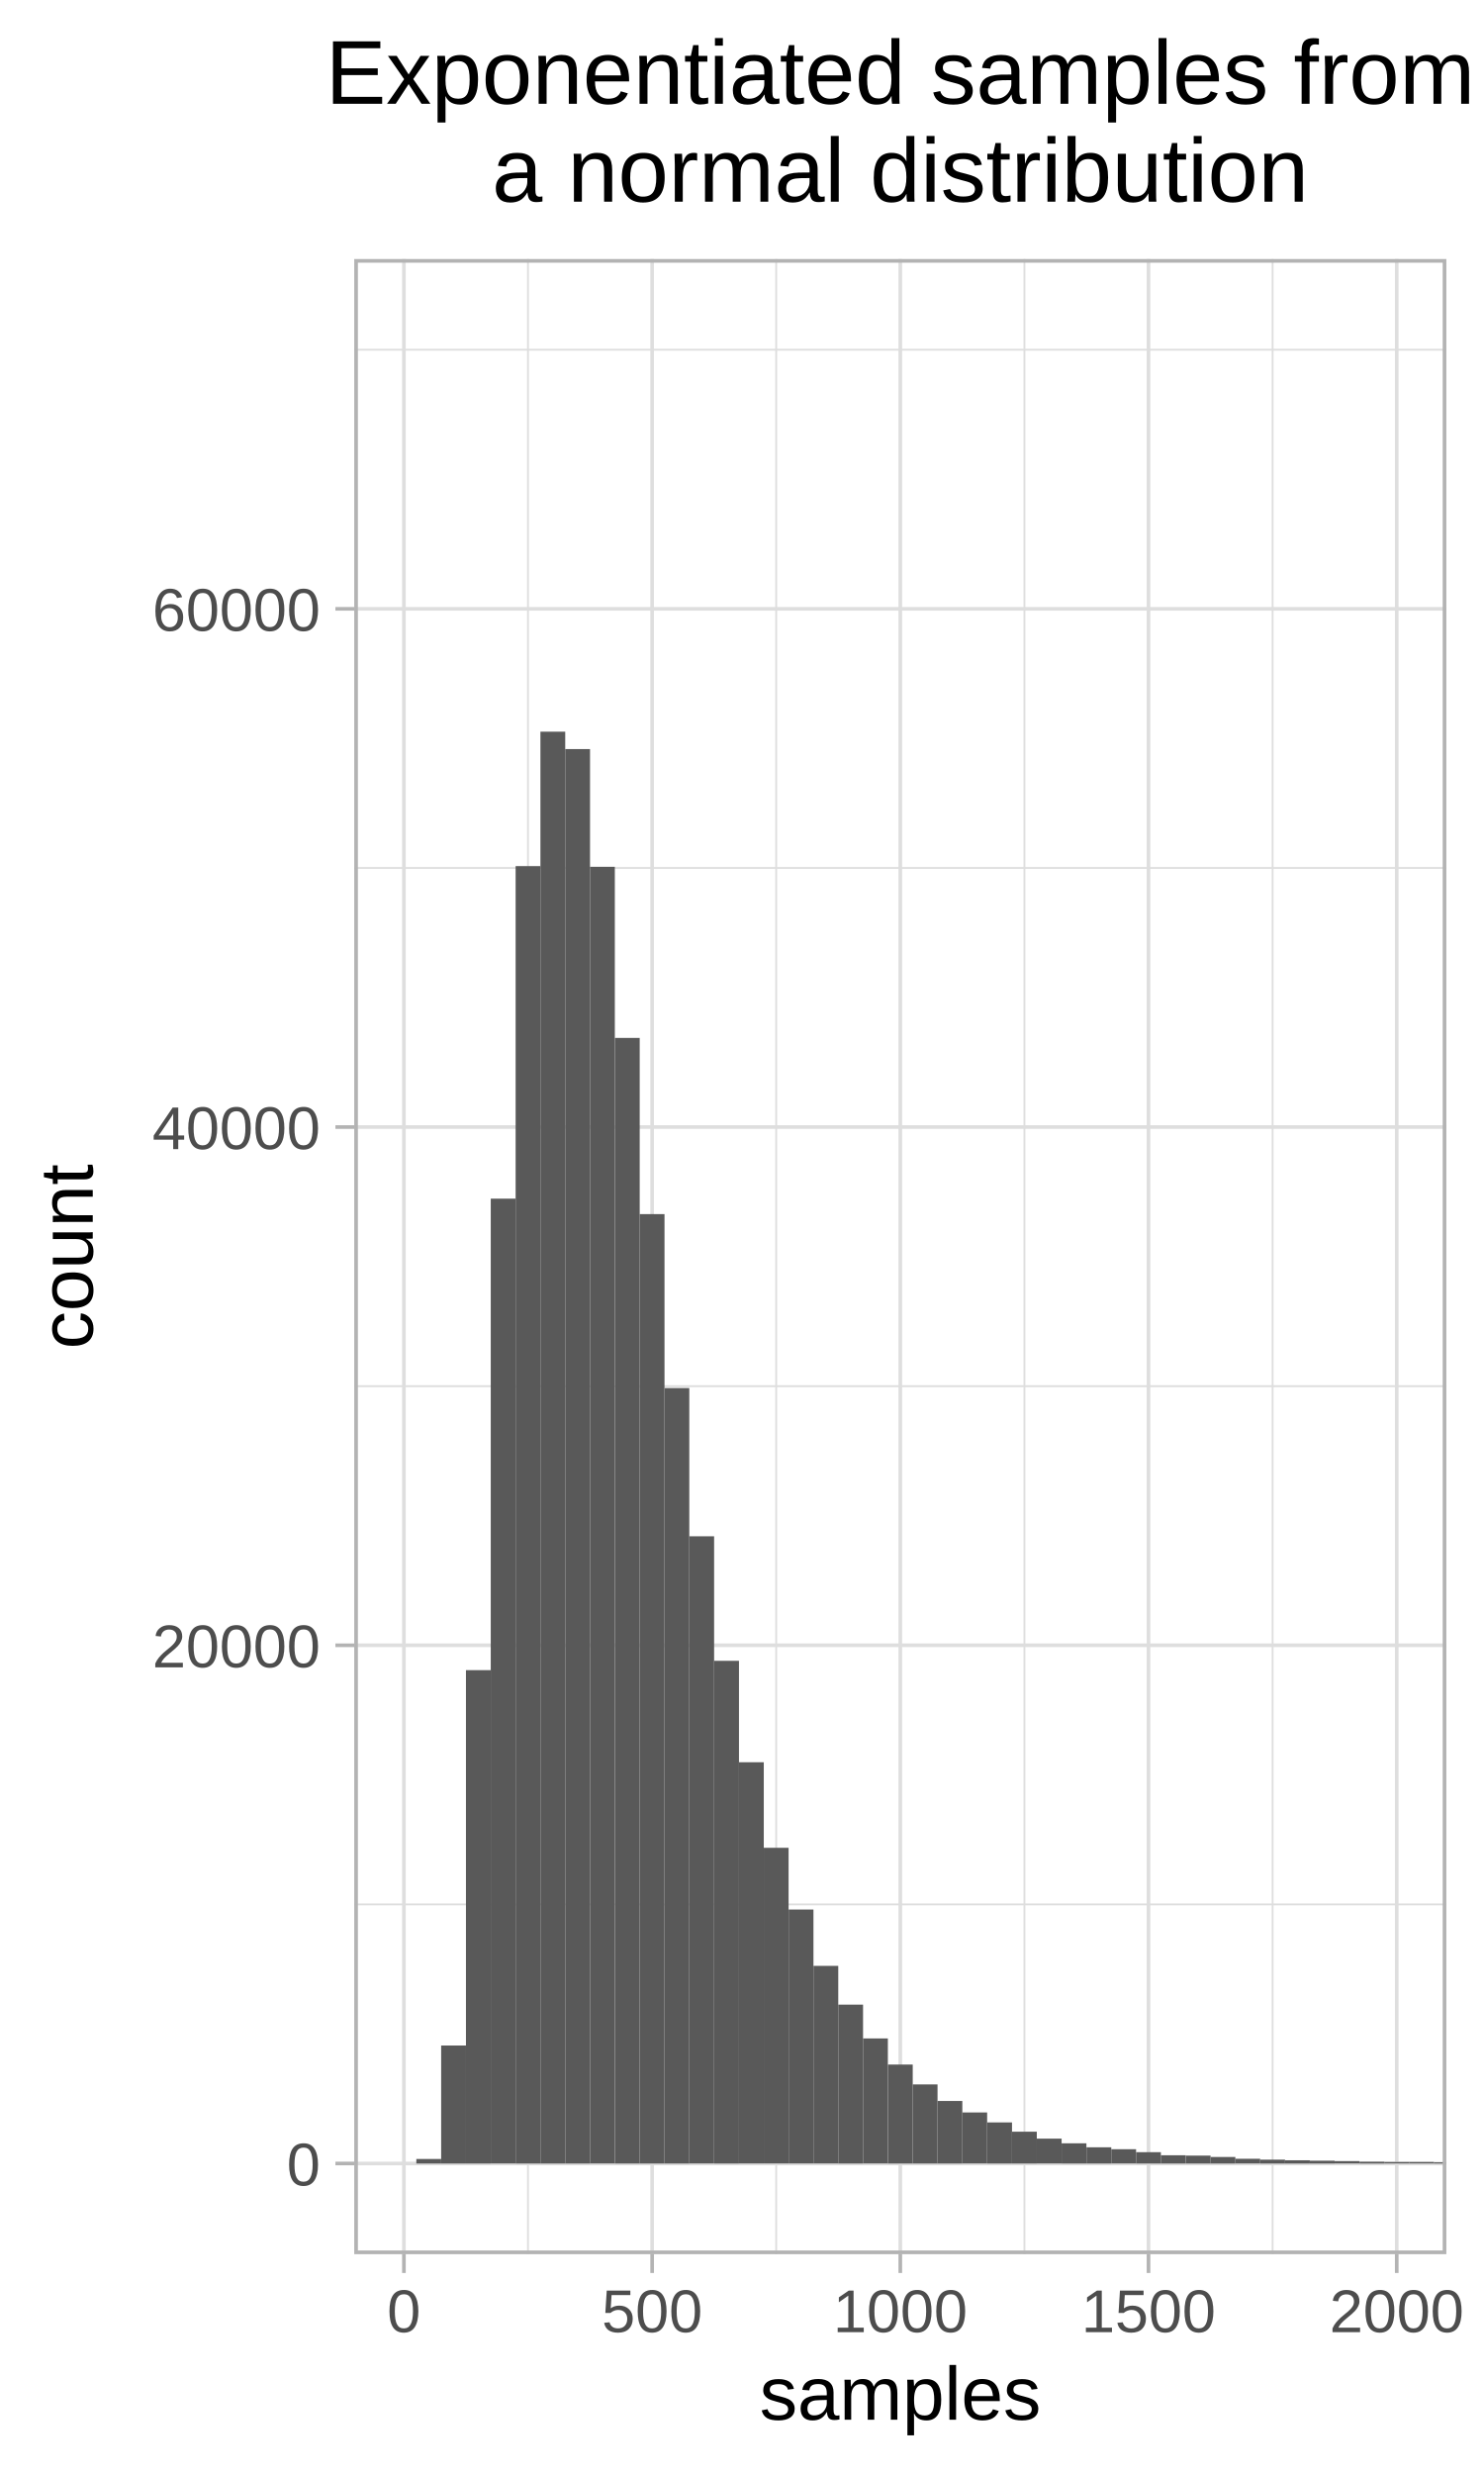
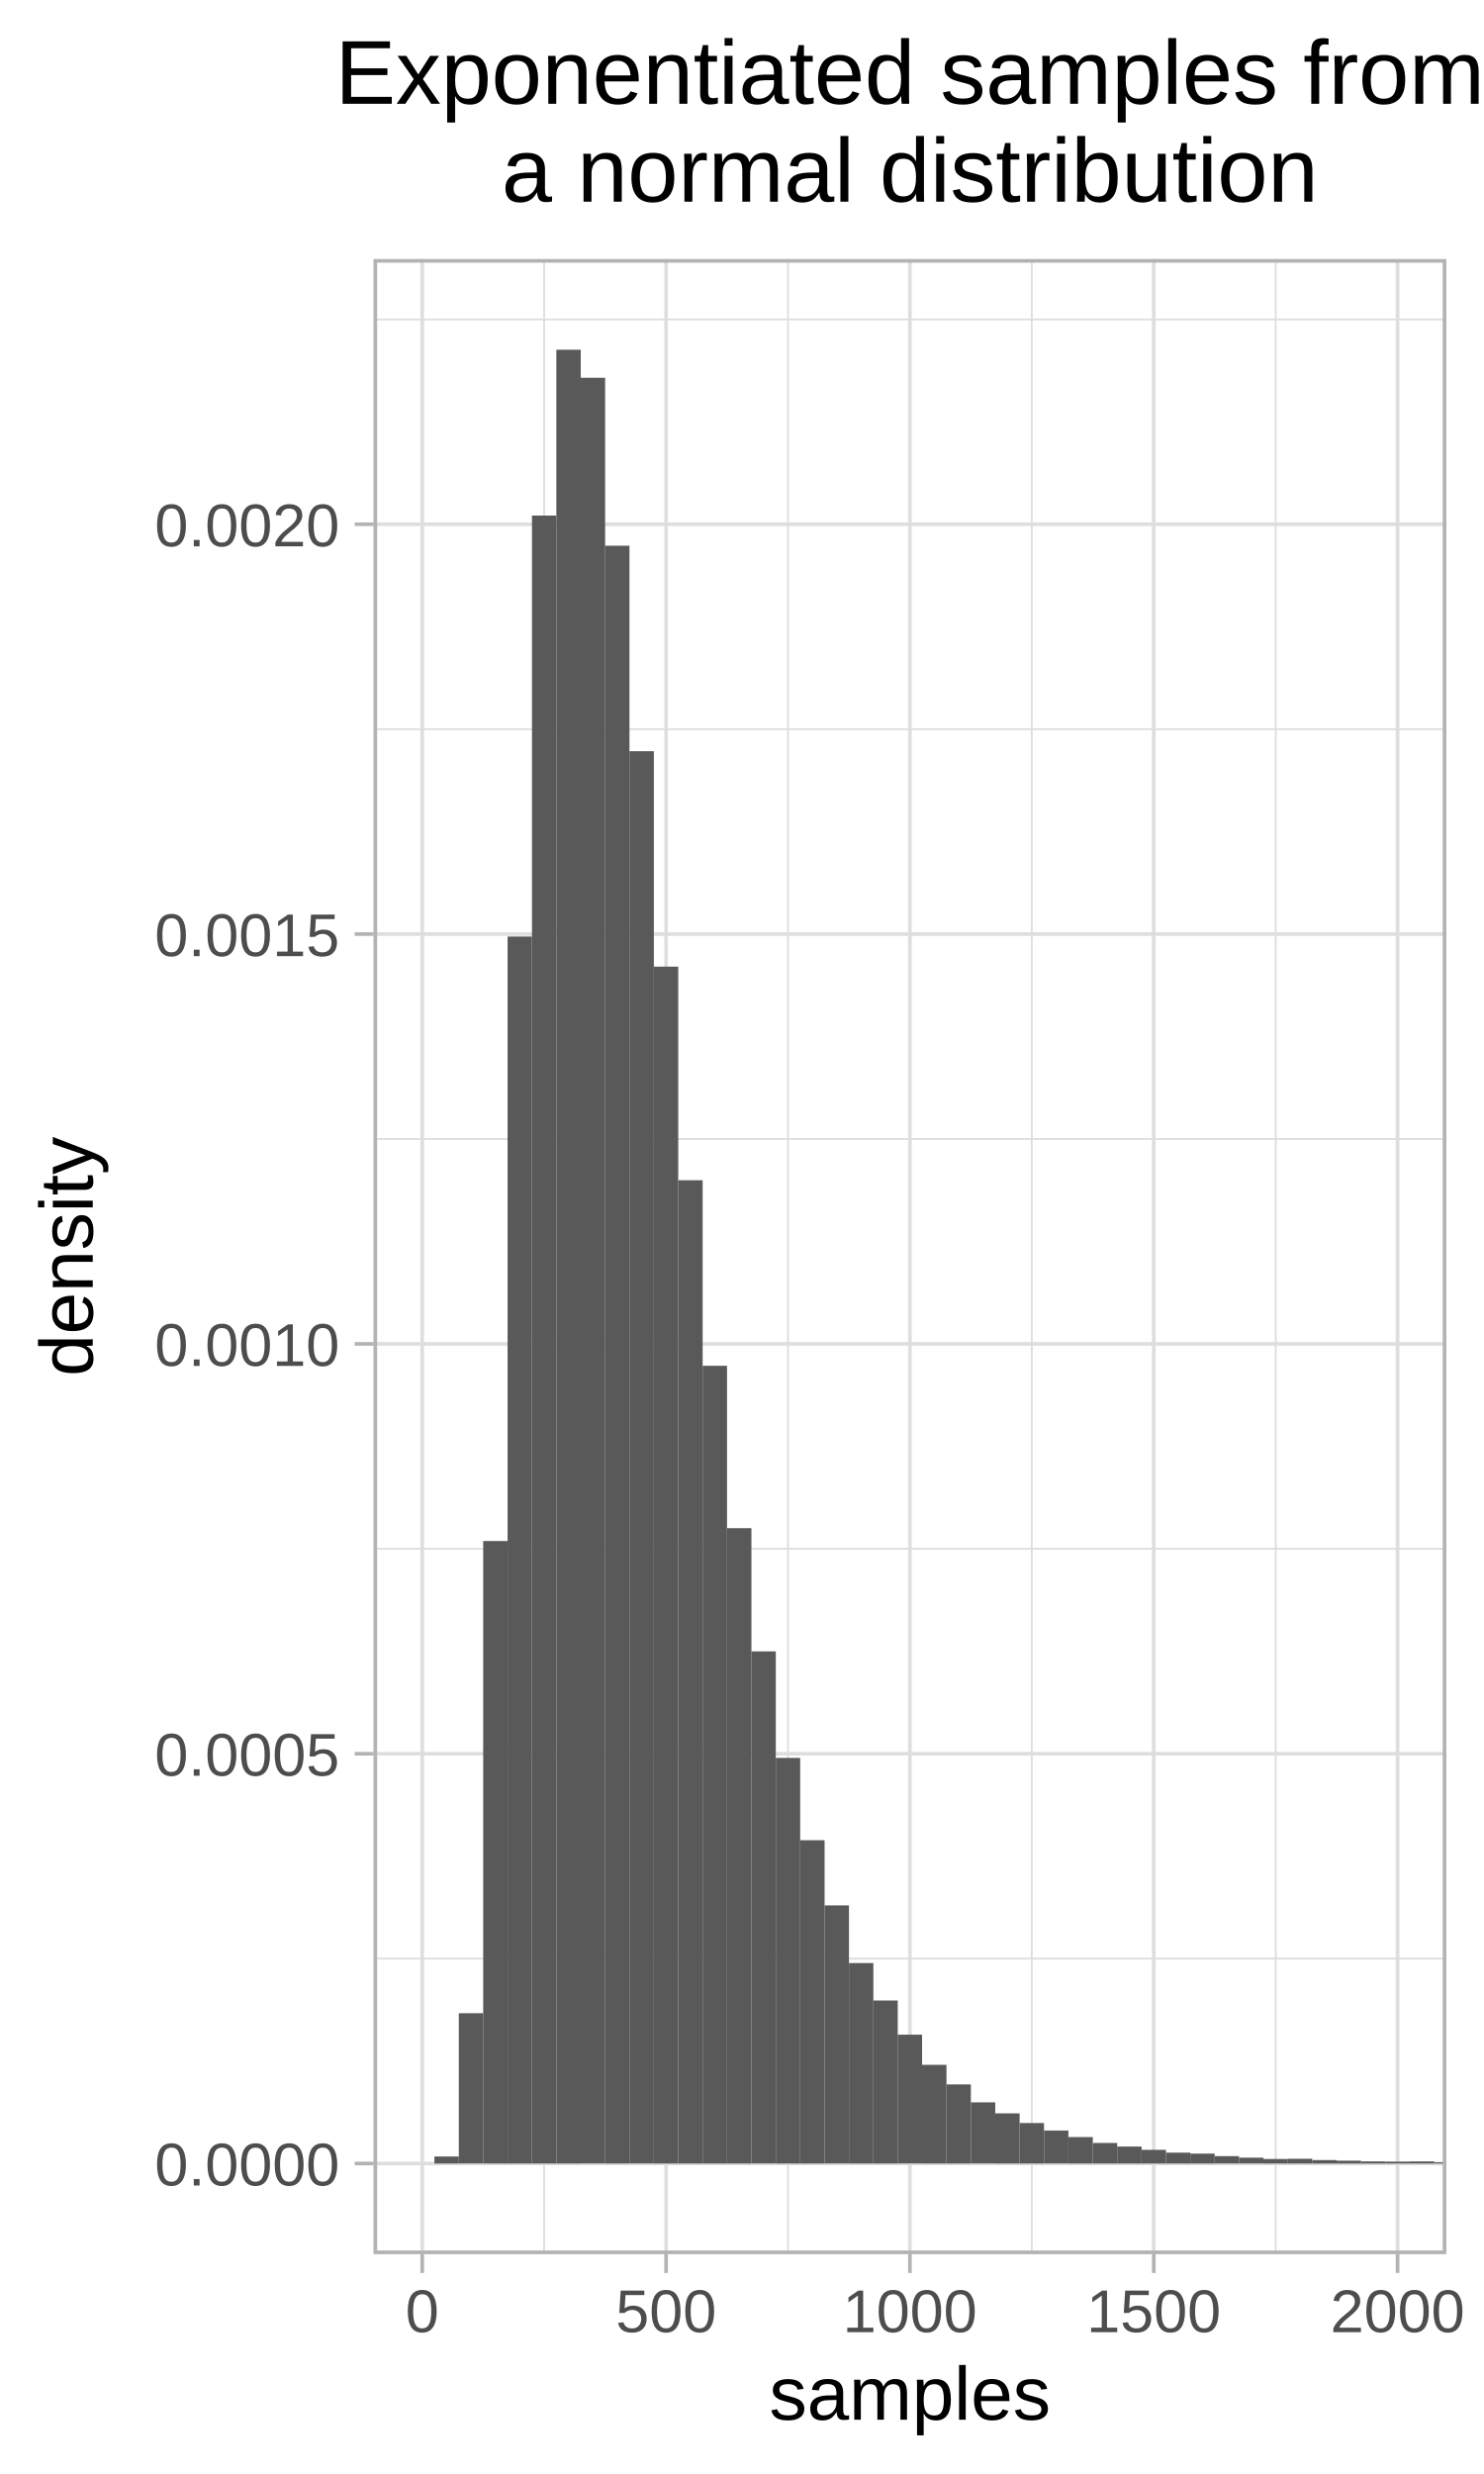
<svg xmlns="http://www.w3.org/2000/svg" class="svglite" width="216.00pt" height="360.00pt" viewBox="0 0 216.00 360.00">
  <defs>
    <style type="text/css">
    .svglite line, .svglite polyline, .svglite polygon, .svglite path, .svglite rect, .svglite circle {
      fill: none;
      stroke: #000000;
      stroke-linecap: round;
      stroke-linejoin: round;
      stroke-miterlimit: 10.00;
    }
  </style>
  </defs>
  <rect width="100%" height="100%" style="stroke: none; fill: #FFFFFF;" />
  <defs>
    <clipPath id="cpMC4wMHwyMTYuMDB8MC4wMHwzNjAuMDA=">
      <rect x="0.00" y="0.00" width="216.00" height="360.00" />
    </clipPath>
  </defs>
  <g clip-path="url(#cpMC4wMHwyMTYuMDB8MC4wMHwzNjAuMDA=)">
    <rect x="0.00" y="0.00" width="216.00" height="360.00" style="stroke-width: 1.07; stroke: #FFFFFF; fill: #FFFFFF;" />
  </g>
  <defs>
-     <clipPath id="cpNTEuNTZ8MjEwLjUyfDM3LjY5fDMyOC4wMQ==">
-       <rect x="51.56" y="37.69" width="158.96" height="290.32" />
+     <clipPath id="cpNTQuMzZ8MjEwLjUyfDM3LjY5fDMyOC4wMQ==">
+       <rect x="54.36" y="37.69" width="156.16" height="290.32" />
    </clipPath>
  </defs>
-   <g clip-path="url(#cpNTEuNTZ8MjEwLjUyfDM3LjY5fDMyOC4wMQ==)">
-     <rect x="51.56" y="37.69" width="158.96" height="290.32" style="stroke-width: 1.07; stroke: none; fill: #FFFFFF;" />
-     <polyline points="51.56,277.11 210.52,277.11 " style="stroke-width: 0.27; stroke: #DEDEDE; stroke-linecap: butt;" />
-     <polyline points="51.56,201.71 210.52,201.71 " style="stroke-width: 0.27; stroke: #DEDEDE; stroke-linecap: butt;" />
-     <polyline points="51.56,126.30 210.52,126.30 " style="stroke-width: 0.27; stroke: #DEDEDE; stroke-linecap: butt;" />
-     <polyline points="51.56,50.89 210.52,50.89 " style="stroke-width: 0.27; stroke: #DEDEDE; stroke-linecap: butt;" />
-     <polyline points="76.85,328.01 76.85,37.69 " style="stroke-width: 0.27; stroke: #DEDEDE; stroke-linecap: butt;" />
-     <polyline points="112.98,328.01 112.98,37.69 " style="stroke-width: 0.27; stroke: #DEDEDE; stroke-linecap: butt;" />
-     <polyline points="149.11,328.01 149.11,37.69 " style="stroke-width: 0.27; stroke: #DEDEDE; stroke-linecap: butt;" />
-     <polyline points="185.23,328.01 185.23,37.69 " style="stroke-width: 0.27; stroke: #DEDEDE; stroke-linecap: butt;" />
-     <polyline points="51.56,314.82 210.52,314.82 " style="stroke-width: 0.53; stroke: #DEDEDE; stroke-linecap: butt;" />
-     <polyline points="51.56,239.41 210.52,239.41 " style="stroke-width: 0.53; stroke: #DEDEDE; stroke-linecap: butt;" />
-     <polyline points="51.56,164.00 210.52,164.00 " style="stroke-width: 0.53; stroke: #DEDEDE; stroke-linecap: butt;" />
-     <polyline points="51.56,88.59 210.52,88.59 " style="stroke-width: 0.53; stroke: #DEDEDE; stroke-linecap: butt;" />
-     <polyline points="58.79,328.01 58.79,37.69 " style="stroke-width: 0.53; stroke: #DEDEDE; stroke-linecap: butt;" />
-     <polyline points="94.92,328.01 94.92,37.69 " style="stroke-width: 0.53; stroke: #DEDEDE; stroke-linecap: butt;" />
-     <polyline points="131.04,328.01 131.04,37.69 " style="stroke-width: 0.53; stroke: #DEDEDE; stroke-linecap: butt;" />
-     <polyline points="167.17,328.01 167.17,37.69 " style="stroke-width: 0.53; stroke: #DEDEDE; stroke-linecap: butt;" />
-     <polyline points="203.30,328.01 203.30,37.69 " style="stroke-width: 0.53; stroke: #DEDEDE; stroke-linecap: butt;" />
-     <rect x="60.60" y="314.16" width="3.61" height="0.66" style="stroke-width: 1.07; stroke: none; stroke-linecap: square; stroke-linejoin: miter; fill: #595959;" />
-     <rect x="64.21" y="297.65" width="3.61" height="17.17" style="stroke-width: 1.07; stroke: none; stroke-linecap: square; stroke-linejoin: miter; fill: #595959;" />
-     <rect x="67.82" y="243.03" width="3.61" height="71.79" style="stroke-width: 1.07; stroke: none; stroke-linecap: square; stroke-linejoin: miter; fill: #595959;" />
-     <rect x="71.43" y="174.42" width="3.61" height="140.39" style="stroke-width: 1.07; stroke: none; stroke-linecap: square; stroke-linejoin: miter; fill: #595959;" />
-     <rect x="75.05" y="126.03" width="3.61" height="188.79" style="stroke-width: 1.07; stroke: none; stroke-linecap: square; stroke-linejoin: miter; fill: #595959;" />
-     <rect x="78.66" y="106.47" width="3.61" height="208.35" style="stroke-width: 1.07; stroke: none; stroke-linecap: square; stroke-linejoin: miter; fill: #595959;" />
-     <rect x="82.27" y="109.00" width="3.61" height="205.82" style="stroke-width: 1.07; stroke: none; stroke-linecap: square; stroke-linejoin: miter; fill: #595959;" />
-     <rect x="85.88" y="126.13" width="3.61" height="188.68" style="stroke-width: 1.07; stroke: none; stroke-linecap: square; stroke-linejoin: miter; fill: #595959;" />
-     <rect x="89.50" y="151.03" width="3.61" height="163.79" style="stroke-width: 1.07; stroke: none; stroke-linecap: square; stroke-linejoin: miter; fill: #595959;" />
-     <rect x="93.11" y="176.67" width="3.61" height="138.15" style="stroke-width: 1.07; stroke: none; stroke-linecap: square; stroke-linejoin: miter; fill: #595959;" />
-     <rect x="96.72" y="201.98" width="3.61" height="112.84" style="stroke-width: 1.07; stroke: none; stroke-linecap: square; stroke-linejoin: miter; fill: #595959;" />
-     <rect x="100.33" y="223.55" width="3.61" height="91.26" style="stroke-width: 1.07; stroke: none; stroke-linecap: square; stroke-linejoin: miter; fill: #595959;" />
-     <rect x="103.95" y="241.67" width="3.61" height="73.15" style="stroke-width: 1.07; stroke: none; stroke-linecap: square; stroke-linejoin: miter; fill: #595959;" />
-     <rect x="107.56" y="256.43" width="3.61" height="58.38" style="stroke-width: 1.07; stroke: none; stroke-linecap: square; stroke-linejoin: miter; fill: #595959;" />
-     <rect x="111.17" y="268.88" width="3.61" height="45.93" style="stroke-width: 1.07; stroke: none; stroke-linecap: square; stroke-linejoin: miter; fill: #595959;" />
-     <rect x="114.79" y="277.86" width="3.61" height="36.95" style="stroke-width: 1.07; stroke: none; stroke-linecap: square; stroke-linejoin: miter; fill: #595959;" />
-     <rect x="118.40" y="286.06" width="3.61" height="28.75" style="stroke-width: 1.07; stroke: none; stroke-linecap: square; stroke-linejoin: miter; fill: #595959;" />
-     <rect x="122.01" y="291.70" width="3.61" height="23.12" style="stroke-width: 1.07; stroke: none; stroke-linecap: square; stroke-linejoin: miter; fill: #595959;" />
-     <rect x="125.62" y="296.62" width="3.61" height="18.19" style="stroke-width: 1.07; stroke: none; stroke-linecap: square; stroke-linejoin: miter; fill: #595959;" />
-     <rect x="129.24" y="300.42" width="3.61" height="14.40" style="stroke-width: 1.07; stroke: none; stroke-linecap: square; stroke-linejoin: miter; fill: #595959;" />
-     <rect x="132.85" y="303.31" width="3.61" height="11.51" style="stroke-width: 1.07; stroke: none; stroke-linecap: square; stroke-linejoin: miter; fill: #595959;" />
-     <rect x="136.46" y="305.72" width="3.61" height="9.10" style="stroke-width: 1.07; stroke: none; stroke-linecap: square; stroke-linejoin: miter; fill: #595959;" />
-     <rect x="140.07" y="307.39" width="3.61" height="7.42" style="stroke-width: 1.07; stroke: none; stroke-linecap: square; stroke-linejoin: miter; fill: #595959;" />
-     <rect x="143.69" y="308.84" width="3.61" height="5.98" style="stroke-width: 1.07; stroke: none; stroke-linecap: square; stroke-linejoin: miter; fill: #595959;" />
-     <rect x="147.30" y="310.19" width="3.61" height="4.63" style="stroke-width: 1.07; stroke: none; stroke-linecap: square; stroke-linejoin: miter; fill: #595959;" />
-     <rect x="150.91" y="311.20" width="3.61" height="3.61" style="stroke-width: 1.07; stroke: none; stroke-linecap: square; stroke-linejoin: miter; fill: #595959;" />
-     <rect x="154.52" y="311.88" width="3.61" height="2.94" style="stroke-width: 1.07; stroke: none; stroke-linecap: square; stroke-linejoin: miter; fill: #595959;" />
-     <rect x="158.14" y="312.46" width="3.61" height="2.36" style="stroke-width: 1.07; stroke: none; stroke-linecap: square; stroke-linejoin: miter; fill: #595959;" />
-     <rect x="161.75" y="312.74" width="3.61" height="2.07" style="stroke-width: 1.07; stroke: none; stroke-linecap: square; stroke-linejoin: miter; fill: #595959;" />
-     <rect x="165.36" y="313.17" width="3.61" height="1.65" style="stroke-width: 1.07; stroke: none; stroke-linecap: square; stroke-linejoin: miter; fill: #595959;" />
-     <rect x="168.97" y="313.62" width="3.61" height="1.20" style="stroke-width: 1.07; stroke: none; stroke-linecap: square; stroke-linejoin: miter; fill: #595959;" />
-     <rect x="172.59" y="313.67" width="3.61" height="1.15" style="stroke-width: 1.07; stroke: none; stroke-linecap: square; stroke-linejoin: miter; fill: #595959;" />
-     <rect x="176.20" y="313.87" width="3.61" height="0.95" style="stroke-width: 1.07; stroke: none; stroke-linecap: square; stroke-linejoin: miter; fill: #595959;" />
-     <rect x="179.81" y="314.13" width="3.61" height="0.68" style="stroke-width: 1.07; stroke: none; stroke-linecap: square; stroke-linejoin: miter; fill: #595959;" />
-     <rect x="183.43" y="314.26" width="3.61" height="0.56" style="stroke-width: 1.07; stroke: none; stroke-linecap: square; stroke-linejoin: miter; fill: #595959;" />
-     <rect x="187.04" y="314.35" width="3.61" height="0.47" style="stroke-width: 1.07; stroke: none; stroke-linecap: square; stroke-linejoin: miter; fill: #595959;" />
-     <rect x="190.65" y="314.41" width="3.61" height="0.41" style="stroke-width: 1.07; stroke: none; stroke-linecap: square; stroke-linejoin: miter; fill: #595959;" />
-     <rect x="194.26" y="314.47" width="3.61" height="0.34" style="stroke-width: 1.07; stroke: none; stroke-linecap: square; stroke-linejoin: miter; fill: #595959;" />
-     <rect x="197.88" y="314.56" width="3.61" height="0.26" style="stroke-width: 1.07; stroke: none; stroke-linecap: square; stroke-linejoin: miter; fill: #595959;" />
-     <rect x="201.49" y="314.60" width="3.61" height="0.21" style="stroke-width: 1.07; stroke: none; stroke-linecap: square; stroke-linejoin: miter; fill: #595959;" />
-     <rect x="205.10" y="314.60" width="3.61" height="0.21" style="stroke-width: 1.07; stroke: none; stroke-linecap: square; stroke-linejoin: miter; fill: #595959;" />
-     <rect x="208.71" y="314.65" width="3.61" height="0.17" style="stroke-width: 1.07; stroke: none; stroke-linecap: square; stroke-linejoin: miter; fill: #595959;" />
-     <rect x="212.33" y="314.71" width="3.61" height="0.11" style="stroke-width: 1.07; stroke: none; stroke-linecap: square; stroke-linejoin: miter; fill: #595959;" />
-     <rect x="215.94" y="314.72" width="3.61" height="0.10" style="stroke-width: 1.07; stroke: none; stroke-linecap: square; stroke-linejoin: miter; fill: #595959;" />
-     <rect x="51.56" y="37.69" width="158.96" height="290.32" style="stroke-width: 1.07; stroke: #B3B3B3;" />
+   <g clip-path="url(#cpNTQuMzZ8MjEwLjUyfDM3LjY5fDMyOC4wMQ==)">
+     <rect x="54.36" y="37.69" width="156.16" height="290.32" style="stroke-width: 1.07; stroke: none; fill: #FFFFFF;" />
+     <polyline points="54.36,285.00 210.52,285.00 " style="stroke-width: 0.27; stroke: #DEDEDE; stroke-linecap: butt;" />
+     <polyline points="54.36,225.37 210.52,225.37 " style="stroke-width: 0.27; stroke: #DEDEDE; stroke-linecap: butt;" />
+     <polyline points="54.36,165.74 210.52,165.74 " style="stroke-width: 0.27; stroke: #DEDEDE; stroke-linecap: butt;" />
+     <polyline points="54.36,106.11 210.52,106.11 " style="stroke-width: 0.27; stroke: #DEDEDE; stroke-linecap: butt;" />
+     <polyline points="54.36,46.48 210.52,46.48 " style="stroke-width: 0.27; stroke: #DEDEDE; stroke-linecap: butt;" />
+     <polyline points="79.20,328.01 79.20,37.69 " style="stroke-width: 0.27; stroke: #DEDEDE; stroke-linecap: butt;" />
+     <polyline points="114.69,328.01 114.69,37.69 " style="stroke-width: 0.27; stroke: #DEDEDE; stroke-linecap: butt;" />
+     <polyline points="150.18,328.01 150.18,37.69 " style="stroke-width: 0.27; stroke: #DEDEDE; stroke-linecap: butt;" />
+     <polyline points="185.68,328.01 185.68,37.69 " style="stroke-width: 0.27; stroke: #DEDEDE; stroke-linecap: butt;" />
+     <polyline points="54.36,314.82 210.52,314.82 " style="stroke-width: 0.53; stroke: #DEDEDE; stroke-linecap: butt;" />
+     <polyline points="54.36,255.19 210.52,255.19 " style="stroke-width: 0.53; stroke: #DEDEDE; stroke-linecap: butt;" />
+     <polyline points="54.36,195.56 210.52,195.56 " style="stroke-width: 0.53; stroke: #DEDEDE; stroke-linecap: butt;" />
+     <polyline points="54.36,135.92 210.52,135.92 " style="stroke-width: 0.53; stroke: #DEDEDE; stroke-linecap: butt;" />
+     <polyline points="54.36,76.29 210.52,76.29 " style="stroke-width: 0.53; stroke: #DEDEDE; stroke-linecap: butt;" />
+     <polyline points="61.46,328.01 61.46,37.69 " style="stroke-width: 0.53; stroke: #DEDEDE; stroke-linecap: butt;" />
+     <polyline points="96.95,328.01 96.95,37.69 " style="stroke-width: 0.53; stroke: #DEDEDE; stroke-linecap: butt;" />
+     <polyline points="132.44,328.01 132.44,37.69 " style="stroke-width: 0.53; stroke: #DEDEDE; stroke-linecap: butt;" />
+     <polyline points="167.93,328.01 167.93,37.69 " style="stroke-width: 0.53; stroke: #DEDEDE; stroke-linecap: butt;" />
+     <polyline points="203.42,328.01 203.42,37.69 " style="stroke-width: 0.53; stroke: #DEDEDE; stroke-linecap: butt;" />
+     <rect x="63.23" y="313.80" width="3.55" height="1.02" style="stroke-width: 1.07; stroke: none; stroke-linecap: square; stroke-linejoin: miter; fill: #595959;" />
+     <rect x="66.78" y="292.95" width="3.55" height="21.86" style="stroke-width: 1.07; stroke: none; stroke-linecap: square; stroke-linejoin: miter; fill: #595959;" />
+     <rect x="70.33" y="224.24" width="3.55" height="90.58" style="stroke-width: 1.07; stroke: none; stroke-linecap: square; stroke-linejoin: miter; fill: #595959;" />
+     <rect x="73.88" y="136.28" width="3.55" height="178.54" style="stroke-width: 1.07; stroke: none; stroke-linecap: square; stroke-linejoin: miter; fill: #595959;" />
+     <rect x="77.43" y="75.02" width="3.55" height="239.80" style="stroke-width: 1.07; stroke: none; stroke-linecap: square; stroke-linejoin: miter; fill: #595959;" />
+     <rect x="80.98" y="50.89" width="3.55" height="263.93" style="stroke-width: 1.07; stroke: none; stroke-linecap: square; stroke-linejoin: miter; fill: #595959;" />
+     <rect x="84.53" y="54.97" width="3.55" height="259.84" style="stroke-width: 1.07; stroke: none; stroke-linecap: square; stroke-linejoin: miter; fill: #595959;" />
+     <rect x="88.07" y="79.41" width="3.55" height="235.41" style="stroke-width: 1.07; stroke: none; stroke-linecap: square; stroke-linejoin: miter; fill: #595959;" />
+     <rect x="91.62" y="109.31" width="3.55" height="205.50" style="stroke-width: 1.07; stroke: none; stroke-linecap: square; stroke-linejoin: miter; fill: #595959;" />
+     <rect x="95.17" y="140.66" width="3.55" height="174.16" style="stroke-width: 1.07; stroke: none; stroke-linecap: square; stroke-linejoin: miter; fill: #595959;" />
+     <rect x="98.72" y="171.74" width="3.55" height="143.08" style="stroke-width: 1.07; stroke: none; stroke-linecap: square; stroke-linejoin: miter; fill: #595959;" />
+     <rect x="102.27" y="198.74" width="3.55" height="116.08" style="stroke-width: 1.07; stroke: none; stroke-linecap: square; stroke-linejoin: miter; fill: #595959;" />
+     <rect x="105.82" y="222.37" width="3.55" height="92.45" style="stroke-width: 1.07; stroke: none; stroke-linecap: square; stroke-linejoin: miter; fill: #595959;" />
+     <rect x="109.37" y="240.30" width="3.55" height="74.51" style="stroke-width: 1.07; stroke: none; stroke-linecap: square; stroke-linejoin: miter; fill: #595959;" />
+     <rect x="112.92" y="255.80" width="3.55" height="59.02" style="stroke-width: 1.07; stroke: none; stroke-linecap: square; stroke-linejoin: miter; fill: #595959;" />
+     <rect x="116.47" y="267.78" width="3.55" height="47.04" style="stroke-width: 1.07; stroke: none; stroke-linecap: square; stroke-linejoin: miter; fill: #595959;" />
+     <rect x="120.02" y="277.26" width="3.55" height="37.55" style="stroke-width: 1.07; stroke: none; stroke-linecap: square; stroke-linejoin: miter; fill: #595959;" />
+     <rect x="123.57" y="285.65" width="3.55" height="29.17" style="stroke-width: 1.07; stroke: none; stroke-linecap: square; stroke-linejoin: miter; fill: #595959;" />
+     <rect x="127.12" y="291.10" width="3.55" height="23.72" style="stroke-width: 1.07; stroke: none; stroke-linecap: square; stroke-linejoin: miter; fill: #595959;" />
+     <rect x="130.66" y="296.07" width="3.55" height="18.74" style="stroke-width: 1.07; stroke: none; stroke-linecap: square; stroke-linejoin: miter; fill: #595959;" />
+     <rect x="134.21" y="300.46" width="3.55" height="14.36" style="stroke-width: 1.07; stroke: none; stroke-linecap: square; stroke-linejoin: miter; fill: #595959;" />
+     <rect x="137.76" y="303.31" width="3.55" height="11.51" style="stroke-width: 1.07; stroke: none; stroke-linecap: square; stroke-linejoin: miter; fill: #595959;" />
+     <rect x="141.31" y="305.92" width="3.55" height="8.89" style="stroke-width: 1.07; stroke: none; stroke-linecap: square; stroke-linejoin: miter; fill: #595959;" />
+     <rect x="144.86" y="307.52" width="3.55" height="7.30" style="stroke-width: 1.07; stroke: none; stroke-linecap: square; stroke-linejoin: miter; fill: #595959;" />
+     <rect x="148.41" y="308.93" width="3.55" height="5.89" style="stroke-width: 1.07; stroke: none; stroke-linecap: square; stroke-linejoin: miter; fill: #595959;" />
+     <rect x="151.96" y="310.02" width="3.55" height="4.79" style="stroke-width: 1.07; stroke: none; stroke-linecap: square; stroke-linejoin: miter; fill: #595959;" />
+     <rect x="155.51" y="310.97" width="3.55" height="3.85" style="stroke-width: 1.07; stroke: none; stroke-linecap: square; stroke-linejoin: miter; fill: #595959;" />
+     <rect x="159.06" y="311.83" width="3.55" height="2.99" style="stroke-width: 1.07; stroke: none; stroke-linecap: square; stroke-linejoin: miter; fill: #595959;" />
+     <rect x="162.61" y="312.35" width="3.55" height="2.47" style="stroke-width: 1.07; stroke: none; stroke-linecap: square; stroke-linejoin: miter; fill: #595959;" />
+     <rect x="166.16" y="312.83" width="3.55" height="1.99" style="stroke-width: 1.07; stroke: none; stroke-linecap: square; stroke-linejoin: miter; fill: #595959;" />
+     <rect x="169.71" y="313.24" width="3.55" height="1.58" style="stroke-width: 1.07; stroke: none; stroke-linecap: square; stroke-linejoin: miter; fill: #595959;" />
+     <rect x="173.25" y="313.38" width="3.55" height="1.44" style="stroke-width: 1.07; stroke: none; stroke-linecap: square; stroke-linejoin: miter; fill: #595959;" />
+     <rect x="176.80" y="313.75" width="3.55" height="1.06" style="stroke-width: 1.07; stroke: none; stroke-linecap: square; stroke-linejoin: miter; fill: #595959;" />
+     <rect x="180.35" y="313.97" width="3.55" height="0.84" style="stroke-width: 1.07; stroke: none; stroke-linecap: square; stroke-linejoin: miter; fill: #595959;" />
+     <rect x="183.90" y="314.16" width="3.55" height="0.66" style="stroke-width: 1.07; stroke: none; stroke-linecap: square; stroke-linejoin: miter; fill: #595959;" />
+     <rect x="187.45" y="314.13" width="3.55" height="0.69" style="stroke-width: 1.07; stroke: none; stroke-linecap: square; stroke-linejoin: miter; fill: #595959;" />
+     <rect x="191.00" y="314.32" width="3.55" height="0.50" style="stroke-width: 1.07; stroke: none; stroke-linecap: square; stroke-linejoin: miter; fill: #595959;" />
+     <rect x="194.55" y="314.41" width="3.55" height="0.41" style="stroke-width: 1.07; stroke: none; stroke-linecap: square; stroke-linejoin: miter; fill: #595959;" />
+     <rect x="198.10" y="314.52" width="3.55" height="0.30" style="stroke-width: 1.07; stroke: none; stroke-linecap: square; stroke-linejoin: miter; fill: #595959;" />
+     <rect x="201.65" y="314.55" width="3.55" height="0.27" style="stroke-width: 1.07; stroke: none; stroke-linecap: square; stroke-linejoin: miter; fill: #595959;" />
+     <rect x="205.20" y="314.52" width="3.55" height="0.30" style="stroke-width: 1.07; stroke: none; stroke-linecap: square; stroke-linejoin: miter; fill: #595959;" />
+     <rect x="208.75" y="314.65" width="3.55" height="0.17" style="stroke-width: 1.07; stroke: none; stroke-linecap: square; stroke-linejoin: miter; fill: #595959;" />
+     <rect x="212.30" y="314.66" width="3.55" height="0.15" style="stroke-width: 1.07; stroke: none; stroke-linecap: square; stroke-linejoin: miter; fill: #595959;" />
+     <rect x="215.84" y="314.68" width="3.55" height="0.14" style="stroke-width: 1.07; stroke: none; stroke-linecap: square; stroke-linejoin: miter; fill: #595959;" />
+     <rect x="219.39" y="314.71" width="3.55" height="0.11" style="stroke-width: 1.07; stroke: none; stroke-linecap: square; stroke-linejoin: miter; fill: #595959;" />
+     <rect x="222.94" y="314.74" width="3.55" height="0.081" style="stroke-width: 1.07; stroke: none; stroke-linecap: square; stroke-linejoin: miter; fill: #595959;" />
+     <rect x="226.49" y="314.72" width="3.55" height="0.10" style="stroke-width: 1.07; stroke: none; stroke-linecap: square; stroke-linejoin: miter; fill: #595959;" />
+     <rect x="230.04" y="314.77" width="3.55" height="0.048" style="stroke-width: 1.07; stroke: none; stroke-linecap: square; stroke-linejoin: miter; fill: #595959;" />
+     <rect x="233.59" y="314.73" width="3.55" height="0.086" style="stroke-width: 1.07; stroke: none; stroke-linecap: square; stroke-linejoin: miter; fill: #595959;" />
+     <rect x="237.14" y="314.79" width="3.55" height="0.024" style="stroke-width: 1.07; stroke: none; stroke-linecap: square; stroke-linejoin: miter; fill: #595959;" />
+     <rect x="240.69" y="314.78" width="3.55" height="0.038" style="stroke-width: 1.07; stroke: none; stroke-linecap: square; stroke-linejoin: miter; fill: #595959;" />
+     <rect x="244.24" y="314.79" width="3.55" height="0.029" style="stroke-width: 1.07; stroke: none; stroke-linecap: square; stroke-linejoin: miter; fill: #595959;" />
+     <rect x="247.79" y="314.78" width="3.55" height="0.038" style="stroke-width: 1.07; stroke: none; stroke-linecap: square; stroke-linejoin: miter; fill: #595959;" />
+     <rect x="251.34" y="314.79" width="3.55" height="0.029" style="stroke-width: 1.07; stroke: none; stroke-linecap: square; stroke-linejoin: miter; fill: #595959;" />
+     <rect x="254.89" y="314.79" width="3.55" height="0.029" style="stroke-width: 1.07; stroke: none; stroke-linecap: square; stroke-linejoin: miter; fill: #595959;" />
+     <rect x="258.43" y="314.80" width="3.55" height="0.014" style="stroke-width: 1.07; stroke: none; stroke-linecap: square; stroke-linejoin: miter; fill: #595959;" />
+     <rect x="261.98" y="314.81" width="3.55" height="0.009" style="stroke-width: 1.07; stroke: none; stroke-linecap: square; stroke-linejoin: miter; fill: #595959;" />
+     <rect x="265.53" y="314.81" width="3.55" height="0.009" style="stroke-width: 1.07; stroke: none; stroke-linecap: square; stroke-linejoin: miter; fill: #595959;" />
+     <rect x="269.08" y="314.81" width="3.55" height="0.005" style="stroke-width: 1.07; stroke: none; stroke-linecap: square; stroke-linejoin: miter; fill: #595959;" />
+     <rect x="272.63" y="314.81" width="3.55" height="0.005" style="stroke-width: 1.07; stroke: none; stroke-linecap: square; stroke-linejoin: miter; fill: #595959;" />
+     <rect x="276.18" y="314.81" width="3.55" height="0.009" style="stroke-width: 1.07; stroke: none; stroke-linecap: square; stroke-linejoin: miter; fill: #595959;" />
+     <rect x="279.73" y="314.81" width="3.55" height="0.005" style="stroke-width: 1.07; stroke: none; stroke-linecap: square; stroke-linejoin: miter; fill: #595959;" />
+     <rect x="283.28" y="314.80" width="3.55" height="0.014" style="stroke-width: 1.07; stroke: none; stroke-linecap: square; stroke-linejoin: miter; fill: #595959;" />
+     <rect x="286.83" y="314.81" width="3.55" height="0.005" style="stroke-width: 1.07; stroke: none; stroke-linecap: square; stroke-linejoin: miter; fill: #595959;" />
+     <rect x="290.38" y="314.82" width="3.55" height="0.00" style="stroke-width: 1.07; stroke: none; stroke-linecap: square; stroke-linejoin: miter; fill: #595959;" />
+     <rect x="293.93" y="314.82" width="3.55" height="0.00" style="stroke-width: 1.07; stroke: none; stroke-linecap: square; stroke-linejoin: miter; fill: #595959;" />
+     <rect x="297.48" y="314.81" width="3.55" height="0.005" style="stroke-width: 1.07; stroke: none; stroke-linecap: square; stroke-linejoin: miter; fill: #595959;" />
+     <rect x="301.02" y="314.82" width="3.55" height="0.00" style="stroke-width: 1.07; stroke: none; stroke-linecap: square; stroke-linejoin: miter; fill: #595959;" />
+     <rect x="304.57" y="314.82" width="3.55" height="0.00" style="stroke-width: 1.07; stroke: none; stroke-linecap: square; stroke-linejoin: miter; fill: #595959;" />
+     <rect x="308.12" y="314.81" width="3.55" height="0.005" style="stroke-width: 1.07; stroke: none; stroke-linecap: square; stroke-linejoin: miter; fill: #595959;" />
+     <rect x="311.67" y="314.82" width="3.55" height="0.00" style="stroke-width: 1.07; stroke: none; stroke-linecap: square; stroke-linejoin: miter; fill: #595959;" />
+     <rect x="315.22" y="314.82" width="3.55" height="0.00" style="stroke-width: 1.07; stroke: none; stroke-linecap: square; stroke-linejoin: miter; fill: #595959;" />
+     <rect x="318.77" y="314.82" width="3.55" height="0.00" style="stroke-width: 1.07; stroke: none; stroke-linecap: square; stroke-linejoin: miter; fill: #595959;" />
+     <rect x="322.32" y="314.82" width="3.55" height="0.00" style="stroke-width: 1.07; stroke: none; stroke-linecap: square; stroke-linejoin: miter; fill: #595959;" />
+     <rect x="325.87" y="314.81" width="3.55" height="0.005" style="stroke-width: 1.07; stroke: none; stroke-linecap: square; stroke-linejoin: miter; fill: #595959;" />
+     <rect x="329.42" y="314.82" width="3.55" height="0.00" style="stroke-width: 1.07; stroke: none; stroke-linecap: square; stroke-linejoin: miter; fill: #595959;" />
+     <rect x="332.97" y="314.82" width="3.55" height="0.00" style="stroke-width: 1.07; stroke: none; stroke-linecap: square; stroke-linejoin: miter; fill: #595959;" />
+     <rect x="336.52" y="314.82" width="3.55" height="0.00" style="stroke-width: 1.07; stroke: none; stroke-linecap: square; stroke-linejoin: miter; fill: #595959;" />
+     <rect x="340.07" y="314.82" width="3.55" height="0.00" style="stroke-width: 1.07; stroke: none; stroke-linecap: square; stroke-linejoin: miter; fill: #595959;" />
+     <rect x="343.61" y="314.82" width="3.55" height="0.00" style="stroke-width: 1.07; stroke: none; stroke-linecap: square; stroke-linejoin: miter; fill: #595959;" />
+     <rect x="347.16" y="314.82" width="3.55" height="0.00" style="stroke-width: 1.07; stroke: none; stroke-linecap: square; stroke-linejoin: miter; fill: #595959;" />
+     <rect x="350.71" y="314.82" width="3.55" height="0.00" style="stroke-width: 1.07; stroke: none; stroke-linecap: square; stroke-linejoin: miter; fill: #595959;" />
+     <rect x="354.26" y="314.82" width="3.55" height="0.00" style="stroke-width: 1.07; stroke: none; stroke-linecap: square; stroke-linejoin: miter; fill: #595959;" />
+     <rect x="357.81" y="314.82" width="3.55" height="0.00" style="stroke-width: 1.07; stroke: none; stroke-linecap: square; stroke-linejoin: miter; fill: #595959;" />
+     <rect x="361.36" y="314.82" width="3.55" height="0.00" style="stroke-width: 1.07; stroke: none; stroke-linecap: square; stroke-linejoin: miter; fill: #595959;" />
+     <rect x="364.91" y="314.81" width="3.55" height="0.005" style="stroke-width: 1.07; stroke: none; stroke-linecap: square; stroke-linejoin: miter; fill: #595959;" />
+     <rect x="54.36" y="37.69" width="156.16" height="290.32" style="stroke-width: 1.07; stroke: #B3B3B3;" />
  </g>
  <g clip-path="url(#cpMC4wMHwyMTYuMDB8MC4wMHwzNjAuMDA=)">
-     <text x="46.63" y="318.02" text-anchor="end" style="font-size: 8.80px; fill: #4D4D4D; font-family: Arimo;" textLength="5.59px" lengthAdjust="spacingAndGlyphs">0</text>
-     <text x="46.63" y="242.62" text-anchor="end" style="font-size: 8.80px; fill: #4D4D4D; font-family: Arimo;" textLength="27.97px" lengthAdjust="spacingAndGlyphs">20000</text>
-     <text x="46.63" y="167.21" text-anchor="end" style="font-size: 8.80px; fill: #4D4D4D; font-family: Arimo;" textLength="27.97px" lengthAdjust="spacingAndGlyphs">40000</text>
-     <text x="46.63" y="91.80" text-anchor="end" style="font-size: 8.80px; fill: #4D4D4D; font-family: Arimo;" textLength="27.97px" lengthAdjust="spacingAndGlyphs">60000</text>
-     <polyline points="48.82,314.82 51.56,314.82 " style="stroke-width: 0.53; stroke: #B3B3B3; stroke-linecap: butt;" />
-     <polyline points="48.82,239.41 51.56,239.41 " style="stroke-width: 0.53; stroke: #B3B3B3; stroke-linecap: butt;" />
-     <polyline points="48.82,164.00 51.56,164.00 " style="stroke-width: 0.53; stroke: #B3B3B3; stroke-linecap: butt;" />
-     <polyline points="48.82,88.59 51.56,88.59 " style="stroke-width: 0.53; stroke: #B3B3B3; stroke-linecap: butt;" />
-     <polyline points="58.79,330.75 58.79,328.01 " style="stroke-width: 0.53; stroke: #B3B3B3; stroke-linecap: butt;" />
-     <polyline points="94.92,330.75 94.92,328.01 " style="stroke-width: 0.53; stroke: #B3B3B3; stroke-linecap: butt;" />
-     <polyline points="131.04,330.75 131.04,328.01 " style="stroke-width: 0.53; stroke: #B3B3B3; stroke-linecap: butt;" />
-     <polyline points="167.17,330.75 167.17,328.01 " style="stroke-width: 0.53; stroke: #B3B3B3; stroke-linecap: butt;" />
-     <polyline points="203.30,330.75 203.30,328.01 " style="stroke-width: 0.53; stroke: #B3B3B3; stroke-linecap: butt;" />
-     <text x="58.79" y="339.36" text-anchor="middle" style="font-size: 8.80px; fill: #4D4D4D; font-family: Arimo;" textLength="5.59px" lengthAdjust="spacingAndGlyphs">0</text>
-     <text x="94.92" y="339.36" text-anchor="middle" style="font-size: 8.80px; fill: #4D4D4D; font-family: Arimo;" textLength="16.78px" lengthAdjust="spacingAndGlyphs">500</text>
-     <text x="131.04" y="339.36" text-anchor="middle" style="font-size: 8.80px; fill: #4D4D4D; font-family: Arimo;" textLength="22.38px" lengthAdjust="spacingAndGlyphs">1000</text>
-     <text x="167.17" y="339.36" text-anchor="middle" style="font-size: 8.80px; fill: #4D4D4D; font-family: Arimo;" textLength="22.38px" lengthAdjust="spacingAndGlyphs">1500</text>
-     <text x="203.30" y="339.36" text-anchor="middle" style="font-size: 8.80px; fill: #4D4D4D; font-family: Arimo;" textLength="22.38px" lengthAdjust="spacingAndGlyphs">2000</text>
-     <text x="131.04" y="352.10" text-anchor="middle" style="font-size: 11.00px; font-family: Arimo;" textLength="45.73px" lengthAdjust="spacingAndGlyphs">samples</text>
-     <text transform="translate(13.50,182.85) rotate(-90)" text-anchor="middle" style="font-size: 11.00px; font-family: Arimo;" textLength="31.03px" lengthAdjust="spacingAndGlyphs">count</text>
-     <text x="131.04" y="15.10" text-anchor="middle" style="font-size: 13.20px; font-family: Arimo;" textLength="189.91px" lengthAdjust="spacingAndGlyphs">Exponentiated samples from</text>
-     <text x="131.04" y="29.35" text-anchor="middle" style="font-size: 13.20px; font-family: Arimo;" textLength="137.85px" lengthAdjust="spacingAndGlyphs">a normal distribution</text>
+     <text x="49.43" y="318.02" text-anchor="end" style="font-size: 8.80px; fill: #4D4D4D; font-family: Arimo;" textLength="30.77px" lengthAdjust="spacingAndGlyphs">0.0000</text>
+     <text x="49.43" y="258.39" text-anchor="end" style="font-size: 8.80px; fill: #4D4D4D; font-family: Arimo;" textLength="30.77px" lengthAdjust="spacingAndGlyphs">0.0005</text>
+     <text x="49.43" y="198.76" text-anchor="end" style="font-size: 8.80px; fill: #4D4D4D; font-family: Arimo;" textLength="30.77px" lengthAdjust="spacingAndGlyphs">0.0010</text>
+     <text x="49.43" y="139.13" text-anchor="end" style="font-size: 8.80px; fill: #4D4D4D; font-family: Arimo;" textLength="30.77px" lengthAdjust="spacingAndGlyphs">0.0015</text>
+     <text x="49.43" y="79.50" text-anchor="end" style="font-size: 8.80px; fill: #4D4D4D; font-family: Arimo;" textLength="30.77px" lengthAdjust="spacingAndGlyphs">0.0020</text>
+     <polyline points="51.62,314.82 54.36,314.82 " style="stroke-width: 0.53; stroke: #B3B3B3; stroke-linecap: butt;" />
+     <polyline points="51.62,255.19 54.36,255.19 " style="stroke-width: 0.53; stroke: #B3B3B3; stroke-linecap: butt;" />
+     <polyline points="51.62,195.56 54.36,195.56 " style="stroke-width: 0.53; stroke: #B3B3B3; stroke-linecap: butt;" />
+     <polyline points="51.62,135.92 54.36,135.92 " style="stroke-width: 0.53; stroke: #B3B3B3; stroke-linecap: butt;" />
+     <polyline points="51.62,76.29 54.36,76.29 " style="stroke-width: 0.53; stroke: #B3B3B3; stroke-linecap: butt;" />
+     <polyline points="61.46,330.75 61.46,328.01 " style="stroke-width: 0.53; stroke: #B3B3B3; stroke-linecap: butt;" />
+     <polyline points="96.95,330.75 96.95,328.01 " style="stroke-width: 0.53; stroke: #B3B3B3; stroke-linecap: butt;" />
+     <polyline points="132.44,330.75 132.44,328.01 " style="stroke-width: 0.53; stroke: #B3B3B3; stroke-linecap: butt;" />
+     <polyline points="167.93,330.75 167.93,328.01 " style="stroke-width: 0.53; stroke: #B3B3B3; stroke-linecap: butt;" />
+     <polyline points="203.42,330.75 203.42,328.01 " style="stroke-width: 0.53; stroke: #B3B3B3; stroke-linecap: butt;" />
+     <text x="61.46" y="339.36" text-anchor="middle" style="font-size: 8.80px; fill: #4D4D4D; font-family: Arimo;" textLength="5.59px" lengthAdjust="spacingAndGlyphs">0</text>
+     <text x="96.95" y="339.36" text-anchor="middle" style="font-size: 8.80px; fill: #4D4D4D; font-family: Arimo;" textLength="16.78px" lengthAdjust="spacingAndGlyphs">500</text>
+     <text x="132.44" y="339.36" text-anchor="middle" style="font-size: 8.80px; fill: #4D4D4D; font-family: Arimo;" textLength="22.38px" lengthAdjust="spacingAndGlyphs">1000</text>
+     <text x="167.93" y="339.36" text-anchor="middle" style="font-size: 8.80px; fill: #4D4D4D; font-family: Arimo;" textLength="22.38px" lengthAdjust="spacingAndGlyphs">1500</text>
+     <text x="203.42" y="339.36" text-anchor="middle" style="font-size: 8.80px; fill: #4D4D4D; font-family: Arimo;" textLength="22.38px" lengthAdjust="spacingAndGlyphs">2000</text>
+     <text x="132.44" y="352.10" text-anchor="middle" style="font-size: 11.00px; font-family: Arimo;" textLength="45.73px" lengthAdjust="spacingAndGlyphs">samples</text>
+     <text transform="translate(13.50,182.85) rotate(-90)" text-anchor="middle" style="font-size: 11.00px; font-family: Arimo;" textLength="40.33px" lengthAdjust="spacingAndGlyphs">density</text>
+     <text x="132.44" y="15.10" text-anchor="middle" style="font-size: 13.20px; font-family: Arimo;" textLength="189.91px" lengthAdjust="spacingAndGlyphs">Exponentiated samples from</text>
+     <text x="132.44" y="29.35" text-anchor="middle" style="font-size: 13.20px; font-family: Arimo;" textLength="137.85px" lengthAdjust="spacingAndGlyphs">a normal distribution</text>
  </g>
</svg>
